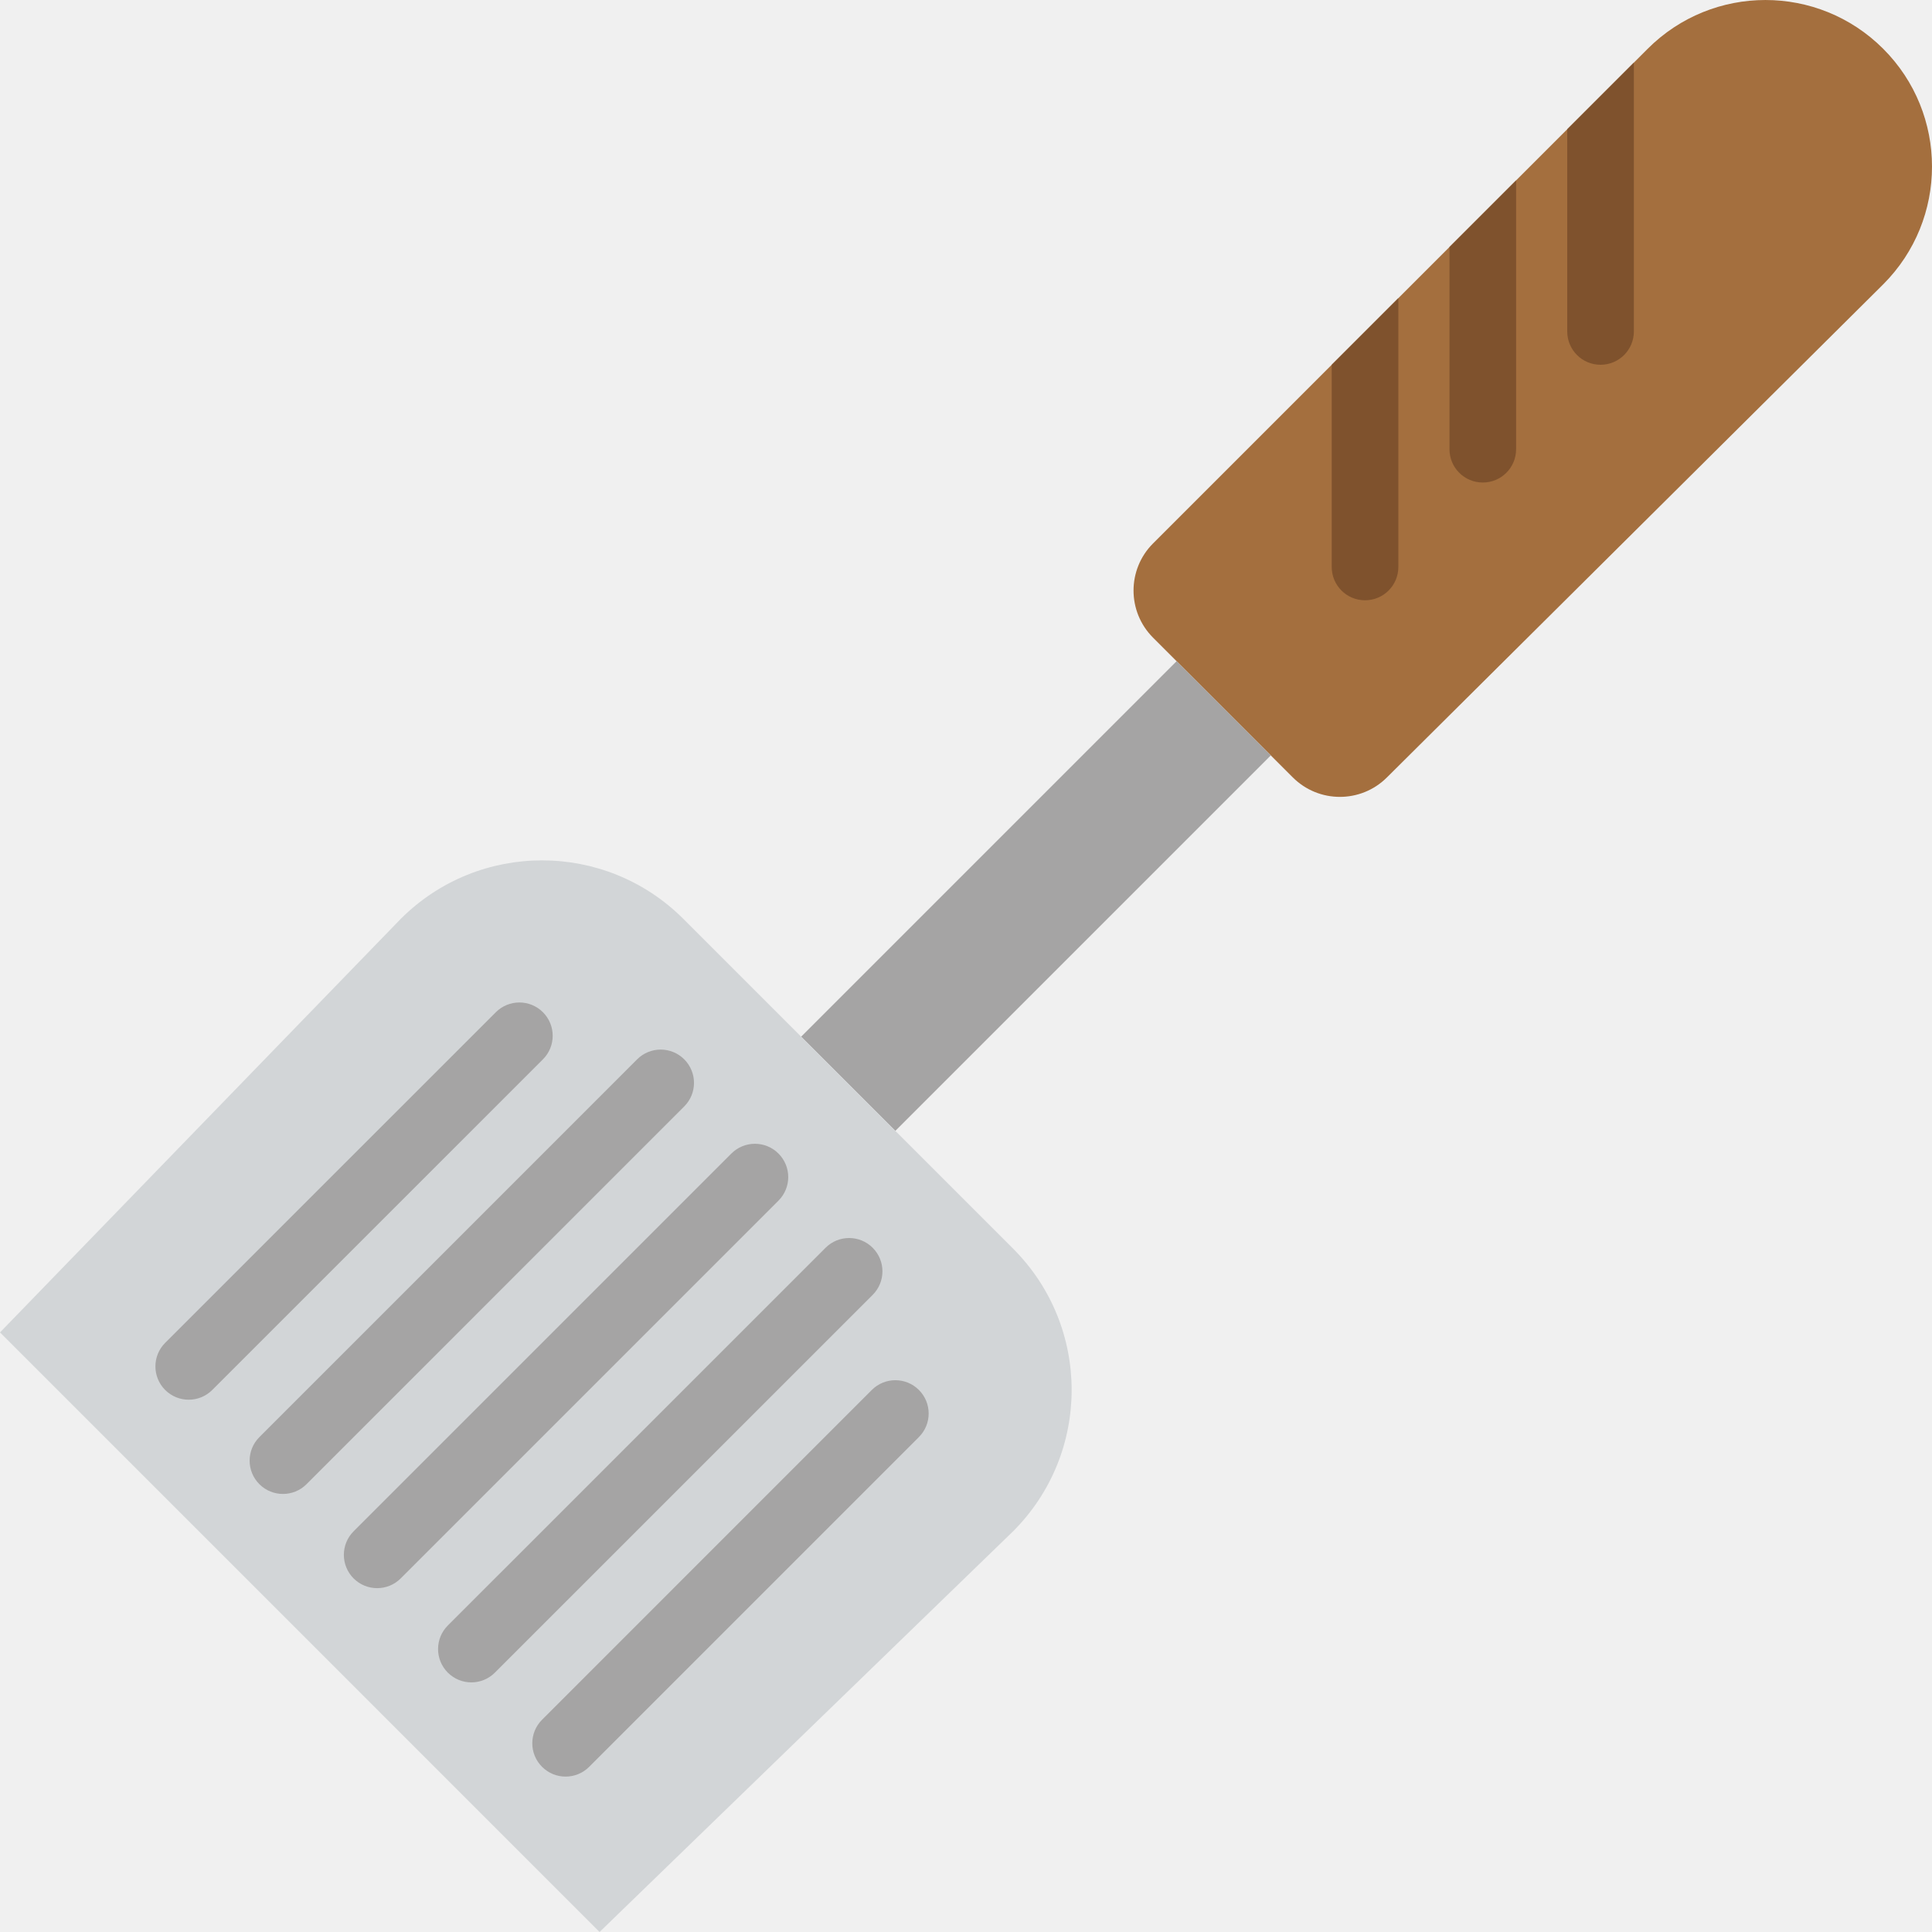
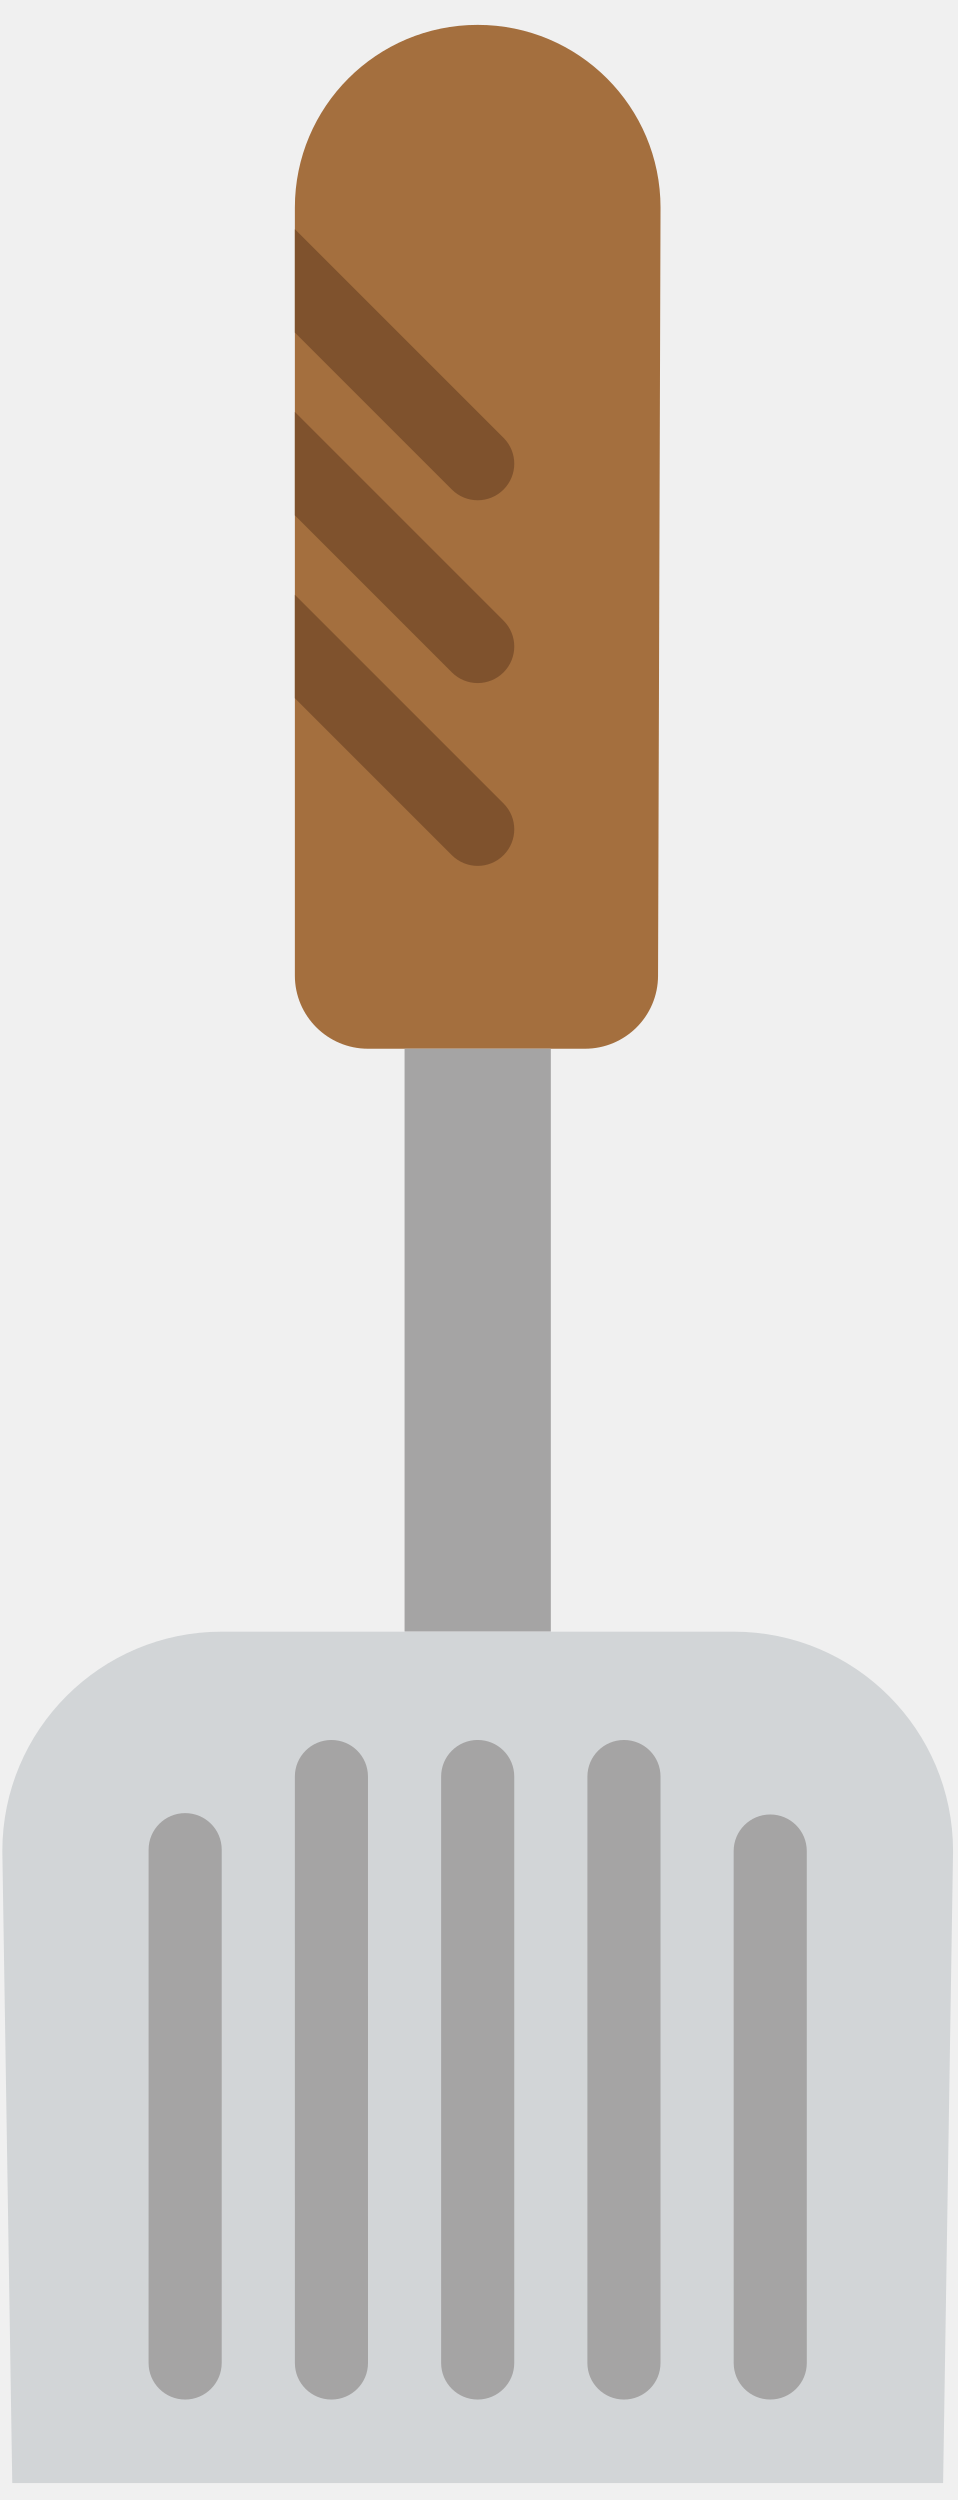
- <svg xmlns="http://www.w3.org/2000/svg" width="800" height="800" viewBox="0 0 800 800" fill="none">
-   <g clip-path="url(#clip0_17_653)">
-     <path d="M779.797 20.208C806.734 47.145 806.734 90.801 779.797 117.738L574.268 321.942C563.482 332.673 546.062 332.645 535.303 321.887L477.455 264.04C466.683 253.268 466.683 235.791 477.455 225.02L682.267 20.208C709.204 -6.731 752.86 -6.731 779.797 20.208Z" fill="#A46F3E" />
-     <path d="M370.74 468.275L526.215 312.802L487.208 273.782L331.734 429.269L370.74 468.275Z" fill="#A5A4A4" />
-     <path d="M282.963 380.498L419.499 517.034C451.83 549.365 451.83 601.764 419.499 634.081L248.274 799.997L-0 551.723L165.929 380.498C198.246 348.181 250.646 348.181 282.963 380.498Z" fill="#D2D5D7" />
-     <path d="M312.595 473.616C316.127 473.616 319.658 474.967 322.347 477.656C327.741 483.05 327.741 491.767 322.347 497.159L165.922 653.586C160.542 658.965 151.811 658.965 146.419 653.586C141.039 648.192 141.039 639.462 146.419 634.083L302.844 477.656C305.534 474.967 309.064 473.616 312.595 473.616Z" fill="#A5A4A4" />
-     <path d="M351.604 512.637C355.135 512.637 358.667 513.989 361.356 516.678C366.749 522.071 366.749 530.788 361.356 536.181L204.929 692.593C199.549 697.987 190.818 697.987 185.426 692.593C180.046 687.199 180.046 678.47 185.426 673.09L341.851 516.678C344.542 513.989 348.073 512.637 351.604 512.637Z" fill="#A5A4A4" />
-     <path d="M370.745 571.513C374.276 571.513 377.807 572.865 380.496 575.554C385.89 580.947 385.89 589.664 380.496 595.057L243.96 731.607C238.566 737.001 229.837 737.001 224.457 731.607C219.063 726.227 219.063 717.496 224.457 712.104L360.993 575.554C363.682 572.865 367.214 571.513 370.745 571.513Z" fill="#A5A4A4" />
-     <path d="M273.574 434.607C277.105 434.607 280.636 435.958 283.325 438.647C288.719 444.041 288.719 452.758 283.325 458.15L126.913 614.578C121.533 619.958 112.802 619.958 107.41 614.578C102.016 609.185 102.016 600.455 107.41 595.075L263.822 438.649C266.511 435.958 270.043 434.607 273.574 434.607Z" fill="#A5A4A4" />
-     <path d="M215.062 415.102C218.593 415.102 222.124 416.454 224.813 419.143C230.207 424.536 230.207 433.253 224.813 438.646L87.891 575.555C82.511 580.935 73.78 580.935 68.388 575.555C63.008 570.162 63.008 561.432 68.388 556.052L205.31 419.143C207.999 416.454 211.53 415.102 215.062 415.102Z" fill="#A5A4A4" />
-     <path d="M551.44 151.033V234.769C551.44 242.397 557.605 248.563 565.233 248.563C572.861 248.563 579.027 242.397 579.027 234.769V123.447L551.44 151.033Z" fill="#7F522D" />
-     <path d="M600.2 102.272V186.009C600.2 193.637 606.365 199.802 613.994 199.802C621.622 199.802 627.787 193.637 627.787 186.009V74.687L600.2 102.272Z" fill="#7F522D" />
-     <path d="M648.961 53.513V137.25C648.961 144.878 655.126 151.044 662.754 151.044C670.382 151.044 676.548 144.878 676.548 137.25V25.928L648.961 53.513Z" fill="#7F522D" />
+ <svg xmlns="http://www.w3.org/2000/svg" width="361" height="943" viewBox="0 0 361 943" fill="none">
+   <g clip-path="url(#clip0_93_2709)">
+     <path d="M180.187 9.382C218.282 9.382 249.151 40.252 249.151 78.347L248.214 368.072C248.176 383.287 235.838 395.585 220.623 395.586L138.814 395.586C123.58 395.586 111.222 383.228 111.222 367.995L111.222 78.347C111.221 40.251 142.091 9.381 180.187 9.382Z" fill="#A46F3E" />
+     <path d="M207.772 615.461L207.773 395.587L152.599 395.578L152.609 615.461L207.772 615.461Z" fill="#A5A4A4" />
+     <path d="M83.636 615.461L276.727 615.461C322.45 615.461 359.502 652.513 359.492 698.226L355.738 936.62L4.625 936.62L0.881 698.216C0.881 652.513 37.933 615.461 83.636 615.461Z" fill="#D2D5D7" />
+     <path d="M170.433 660.352C172.93 657.855 176.383 656.314 180.185 656.314C187.813 656.314 193.977 662.477 193.976 670.104L193.977 891.324C193.977 898.932 187.803 905.106 180.187 905.114C172.569 905.104 166.396 898.932 166.396 891.324L166.395 670.104C166.396 666.3 167.936 662.849 170.433 660.352Z" fill="#A5A4A4" />
+     <path d="M225.608 660.361C228.105 657.864 231.558 656.322 235.361 656.322C242.989 656.322 249.153 662.486 249.151 670.113L249.141 891.324C249.151 898.942 242.978 905.115 235.351 905.114C227.733 905.104 221.56 898.932 221.56 891.324L221.569 670.114C221.57 666.31 223.111 662.857 225.608 660.361Z" fill="#A5A4A4" />
+     <path d="M280.774 688.458C283.271 685.961 286.724 684.42 290.527 684.42C298.154 684.42 304.318 690.584 304.317 698.21L304.327 891.312C304.327 898.939 298.154 905.112 290.537 905.102C282.919 905.112 276.745 898.938 276.746 891.312L276.736 698.21C276.736 694.407 278.277 690.955 280.774 688.458Z" fill="#A5A4A4" />
+     <path d="M115.257 660.361C117.754 657.864 121.207 656.322 125.009 656.322C132.637 656.322 138.801 662.486 138.8 670.113L138.811 891.325C138.811 898.933 132.637 905.107 125.021 905.115C117.393 905.115 111.22 898.943 111.23 891.325L111.22 670.114C111.219 666.31 112.76 662.858 115.257 660.361Z" fill="#A5A4A4" />
+     <path d="M60.091 687.943C62.588 685.446 66.041 683.905 69.843 683.905C77.471 683.905 83.635 690.069 83.634 697.695L83.625 891.324C83.625 898.932 77.451 905.106 69.835 905.114C62.217 905.104 56.044 898.932 56.044 891.324L56.053 697.695C56.053 693.893 57.594 690.44 60.091 687.943Z" fill="#A5A4A4" />
+     <path d="M111.222 263.363L170.433 322.574C175.827 327.967 184.546 327.967 189.94 322.574C195.334 317.18 195.334 308.46 189.94 303.066L111.223 224.35L111.222 263.363Z" fill="#7F522D" />
+     <path d="M111.222 194.405L170.433 253.616C175.827 259.01 184.546 259.01 189.94 253.616C195.334 248.222 195.334 239.502 189.94 234.109L111.223 155.392L111.222 194.405Z" fill="#7F522D" />
+     <path d="M111.223 125.448L170.434 184.659C175.828 190.053 184.547 190.053 189.941 184.659C195.335 179.265 195.335 170.546 189.941 165.152L111.224 86.435L111.223 125.448Z" fill="#7F522D" />
  </g>
  <defs>
-     <clipPath id="clip0_17_653">
-       <rect width="800" height="800" fill="white" transform="matrix(-1 0 0 -1 800 800)" />
+     <clipPath id="clip0_93_2709">
+       <rect width="361" height="943" fill="white" />
    </clipPath>
  </defs>
</svg>
